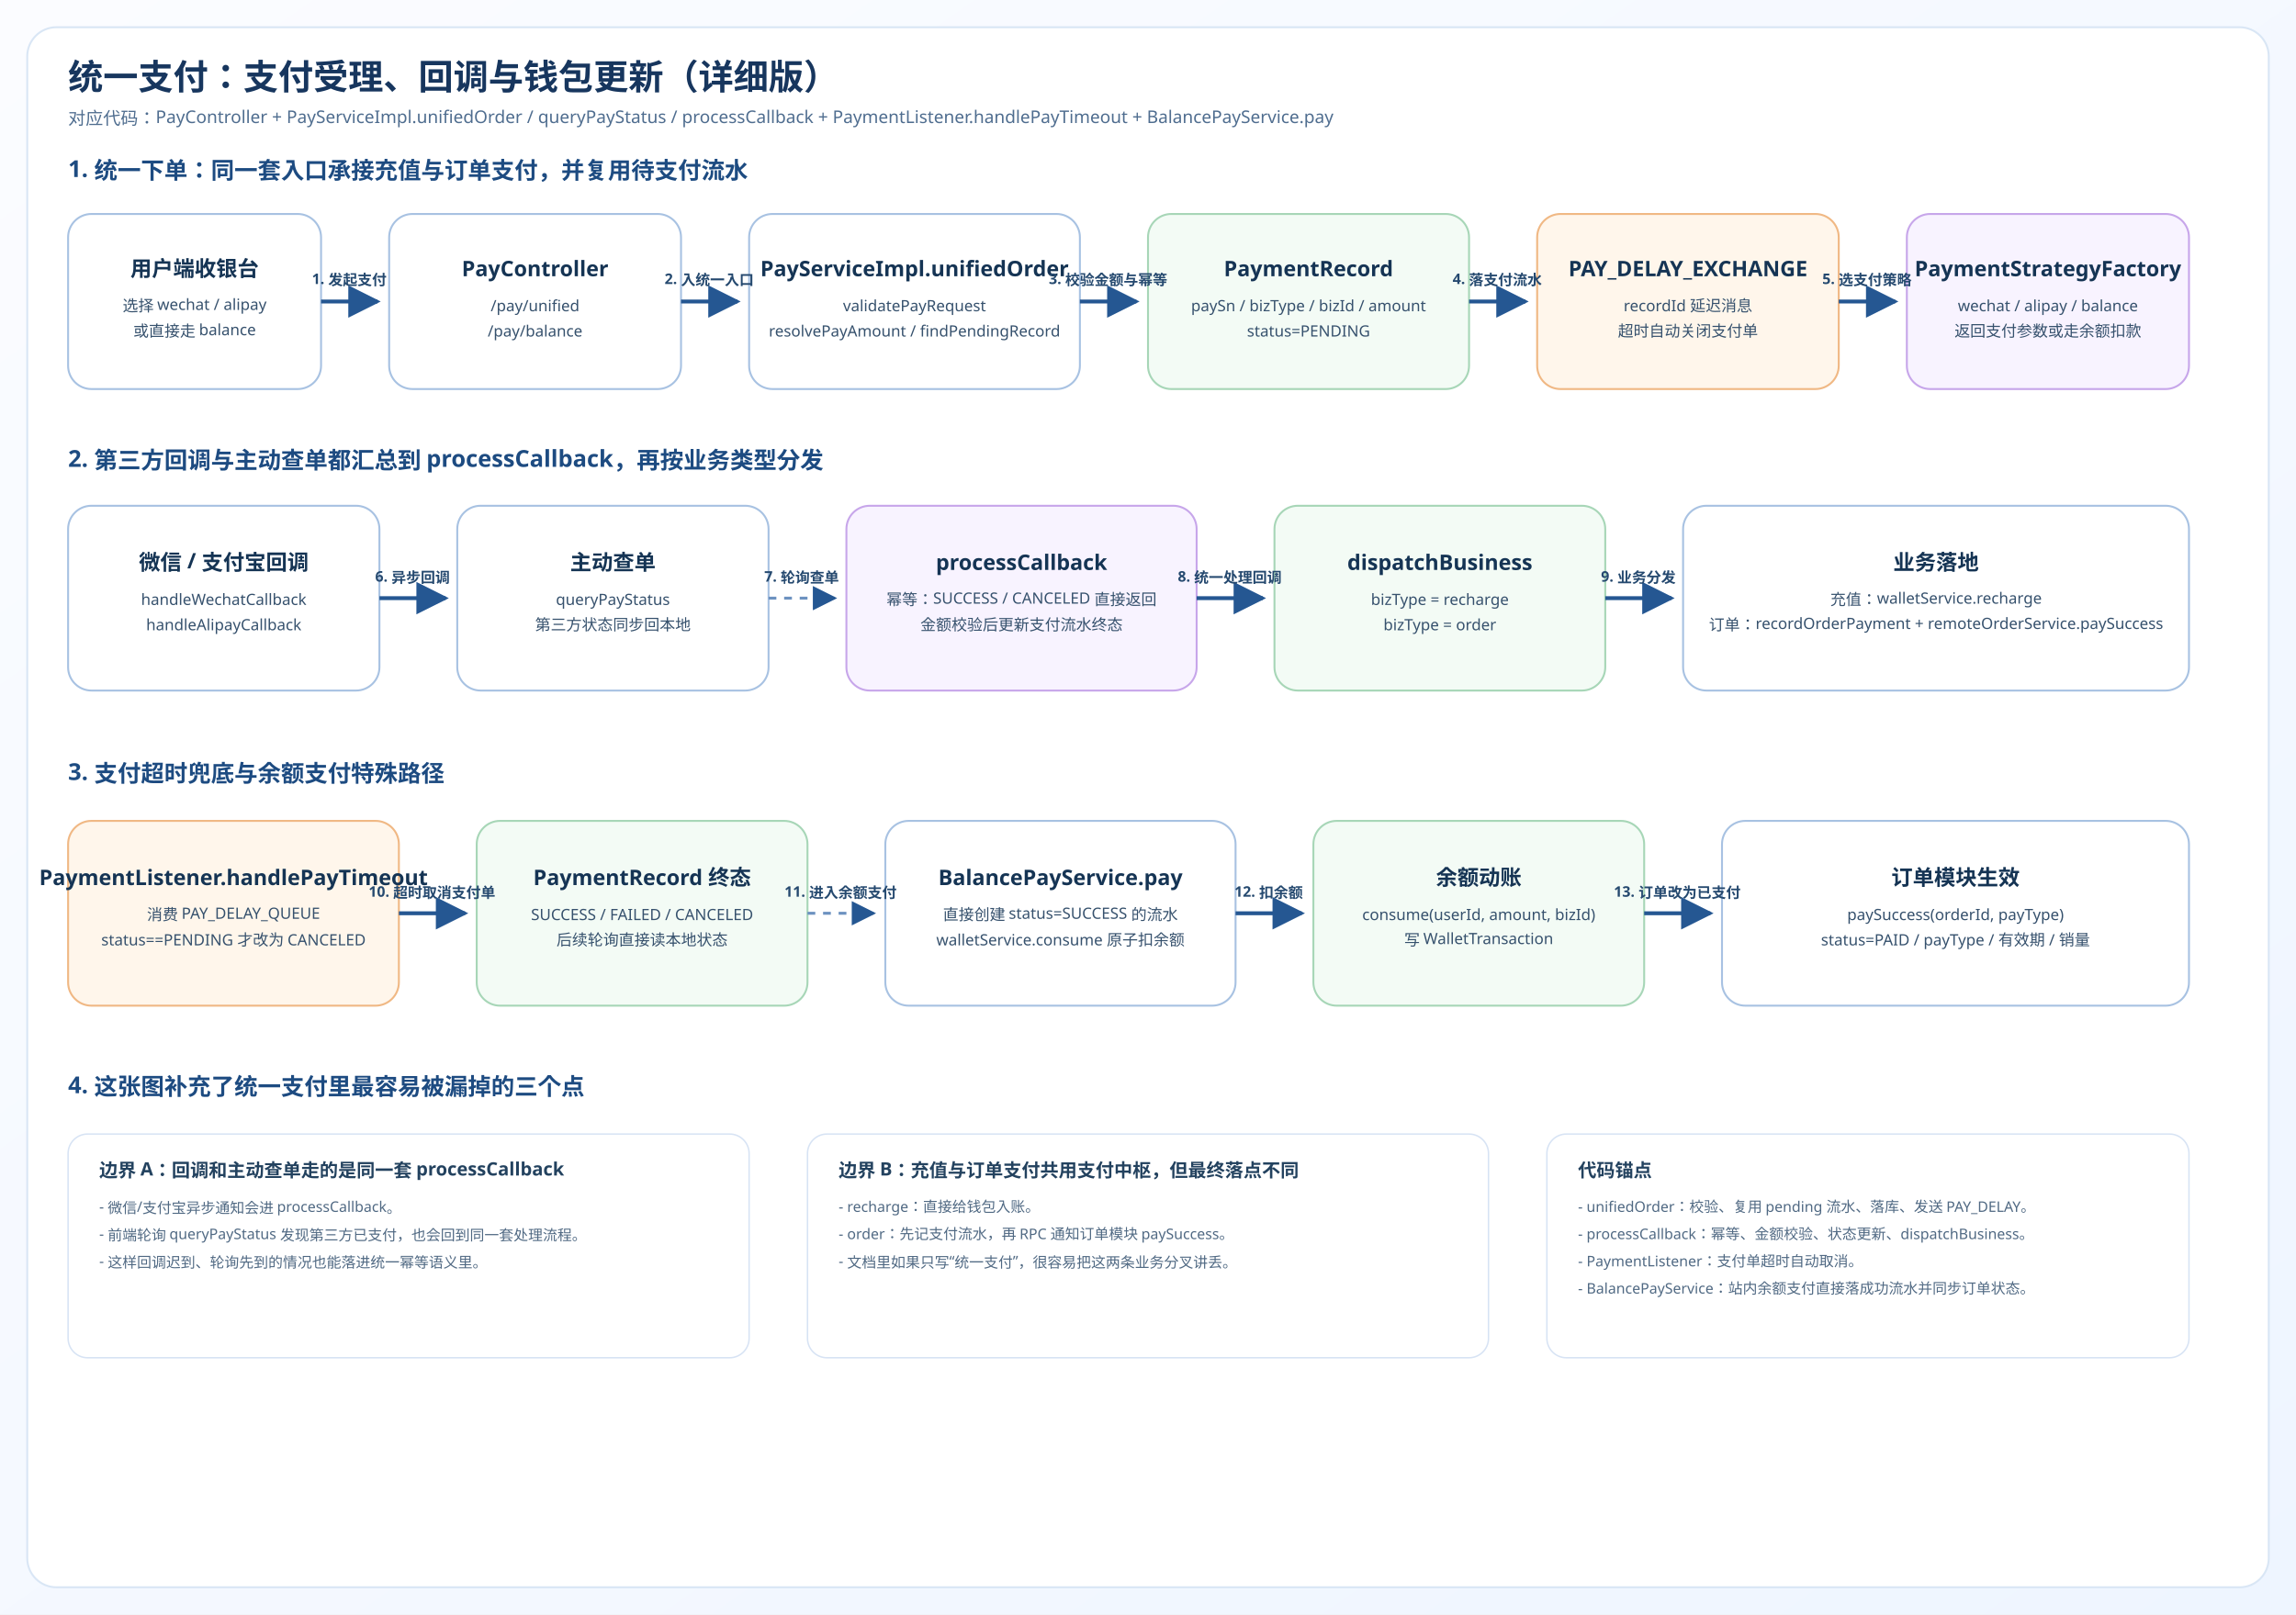
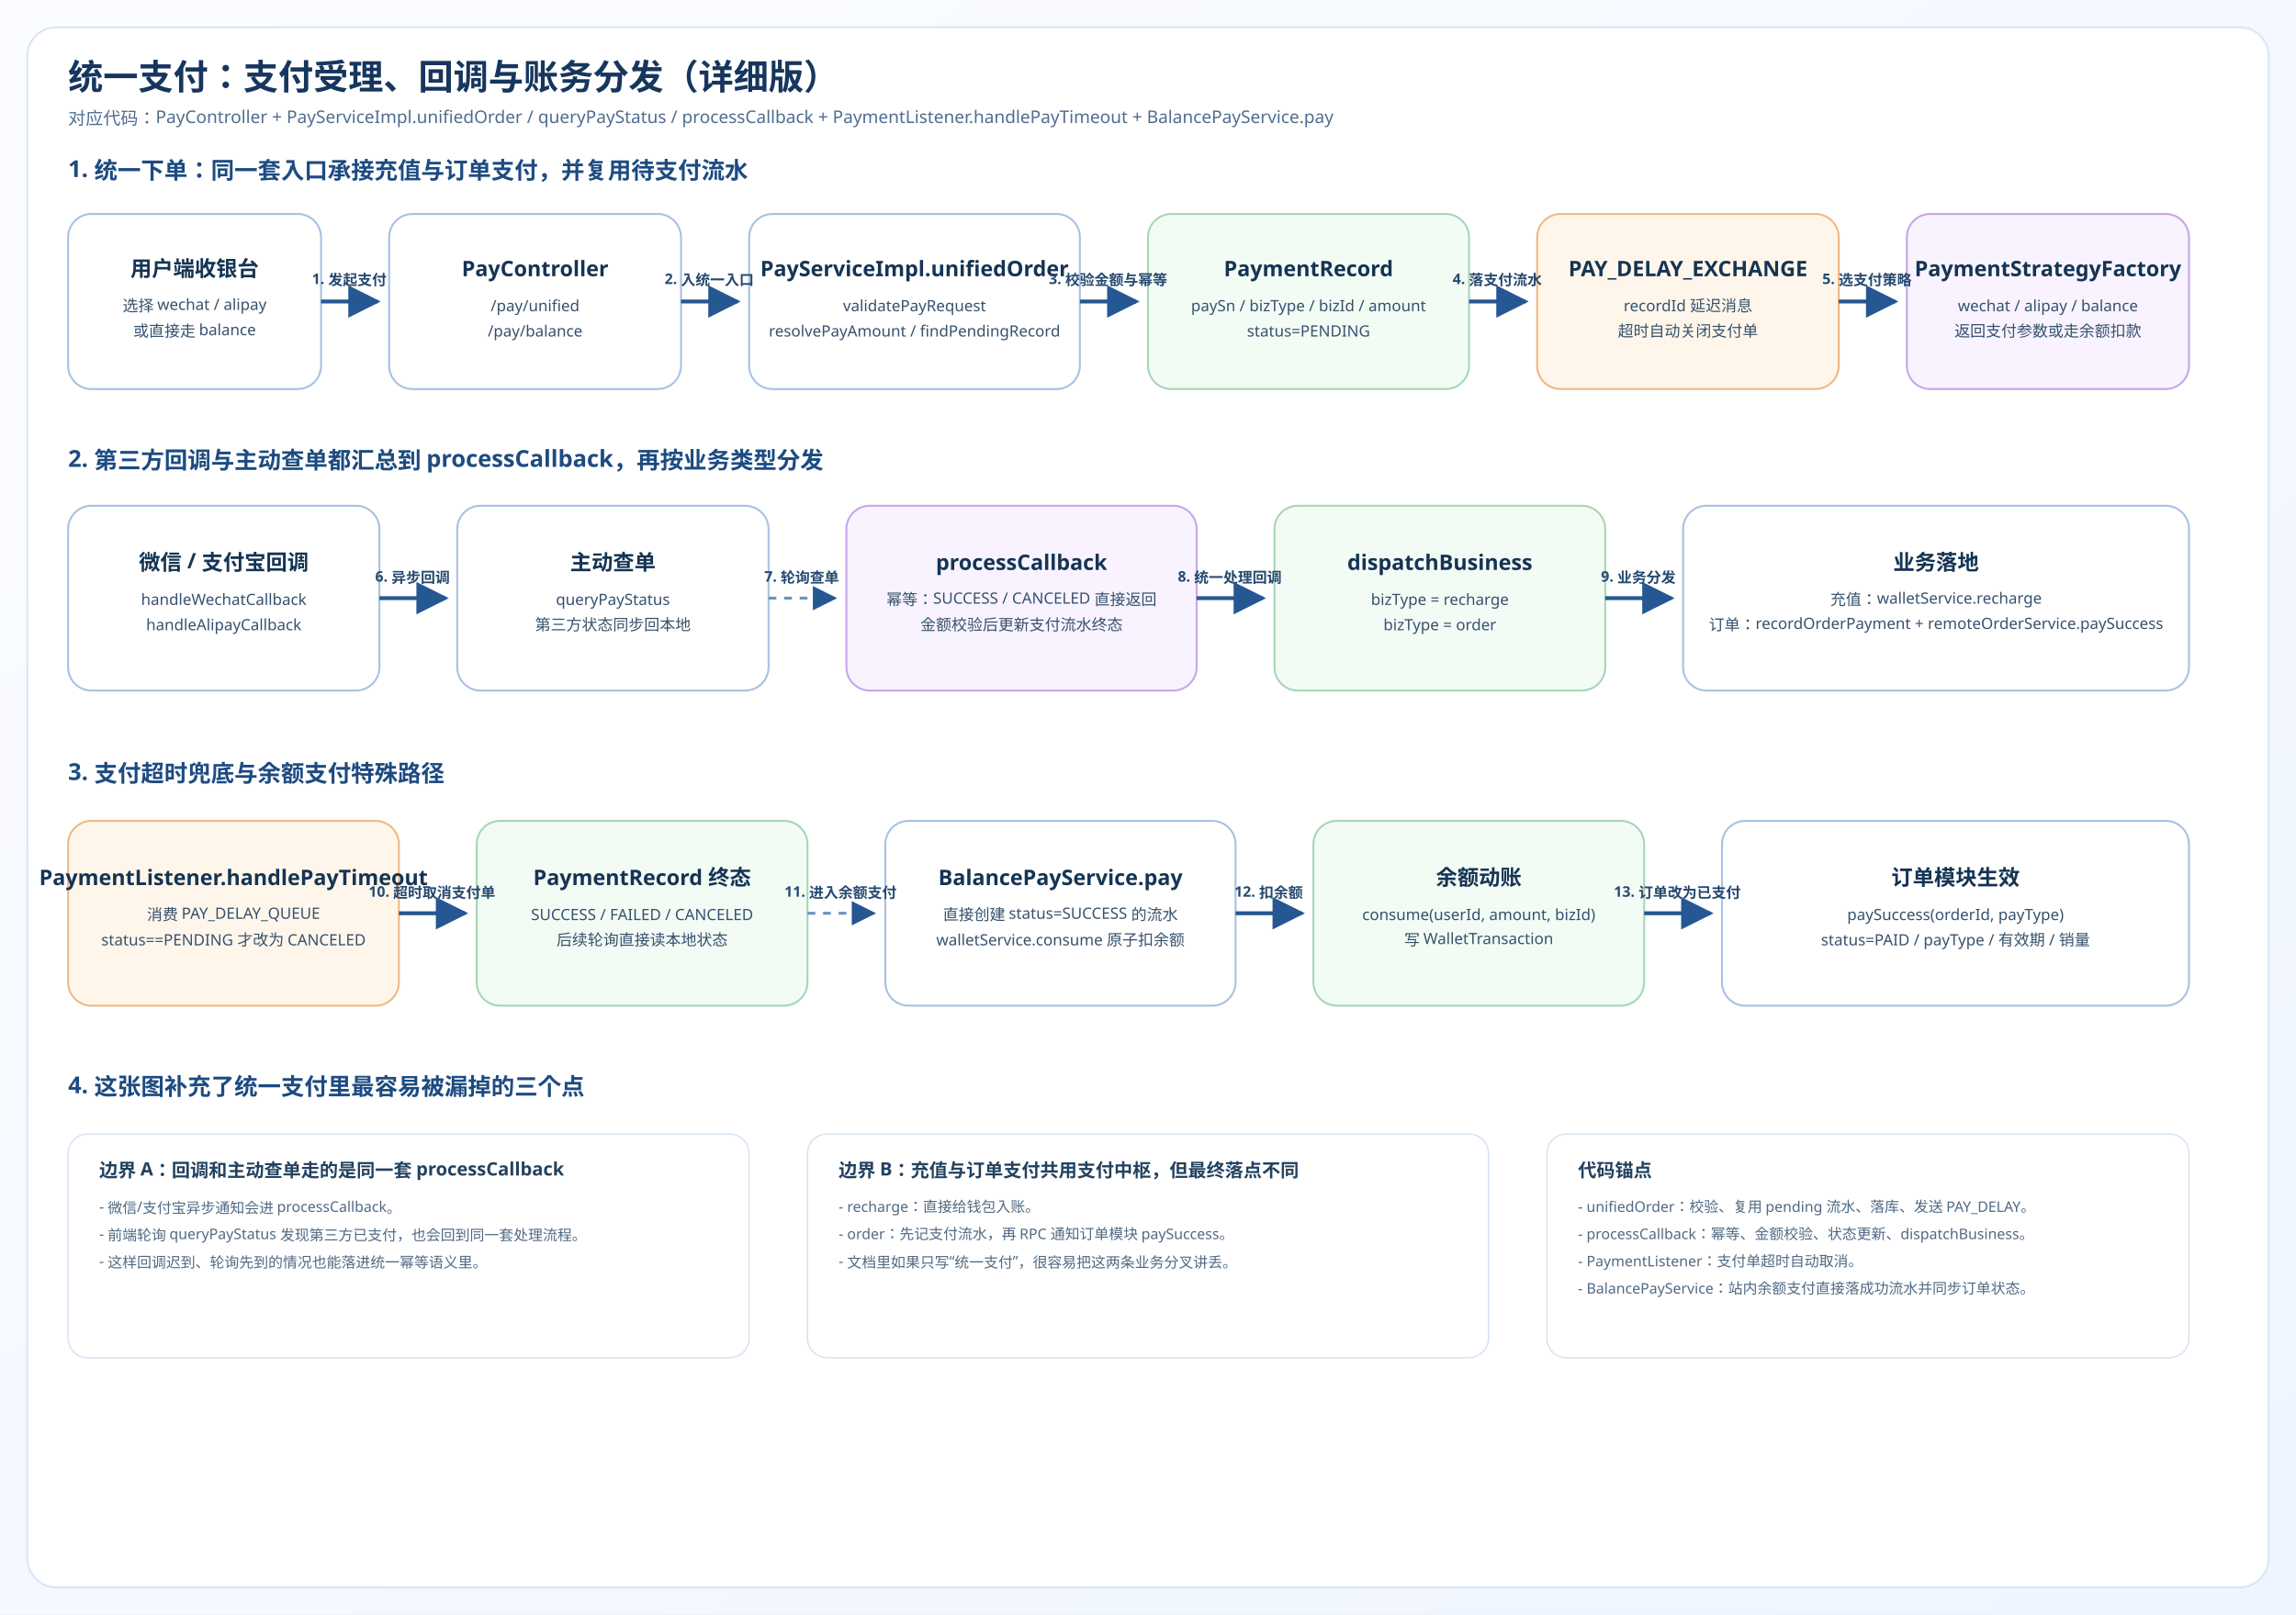
<svg xmlns="http://www.w3.org/2000/svg" width="2360" height="1660" viewBox="0 0 2360 1660" role="img" aria-labelledby="title desc">
  <defs>
    <linearGradient id="bg" x1="0" y1="0" x2="1" y2="1">
      <stop offset="0%" stop-color="#fbfcff" />
      <stop offset="100%" stop-color="#eef5ff" />
    </linearGradient>
    <marker id="arrow" viewBox="0 0 12 12" refX="10" refY="6" markerWidth="10" markerHeight="10" orient="auto-start-reverse">
      <path d="M1,1 L11,6 L1,11 Z" fill="#255792" />
    </marker>
    <style>
      .title { font: 700 36px 'Microsoft YaHei', 'PingFang SC', sans-serif; fill: #17365e; }
      .subtitle { font: 500 18px 'Microsoft YaHei', 'PingFang SC', sans-serif; fill: #4f6d8f; }
      .section { font: 700 24px 'Microsoft YaHei', 'PingFang SC', sans-serif; fill: #1d4b81; }
      .node-title { font: 700 22px 'Microsoft YaHei', 'PingFang SC', sans-serif; fill: #153454; }
      .node-text { font: 500 16px 'Microsoft YaHei', 'PingFang SC', sans-serif; fill: #36516d; }
      .step { font: 600 15px 'Microsoft YaHei', 'PingFang SC', sans-serif; fill: #25496f; }
      .note-title { font: 700 19px 'Microsoft YaHei', 'PingFang SC', sans-serif; fill: #23425f; }
      .note-text { font: 500 15px 'Microsoft YaHei', 'PingFang SC', sans-serif; fill: #506983; }
      .node { fill: #ffffff; stroke: #a8c2e2; stroke-width: 2; rx: 24; }
      .store { fill: #f3fbf5; stroke: #a7d6b7; stroke-width: 2; rx: 24; }
      .mq { fill: #fff6eb; stroke: #f0b884; stroke-width: 2; rx: 24; }
      .decision { fill: #f8f3ff; stroke: #c7a6ea; stroke-width: 2; rx: 24; }
      .note { fill: #ffffff; stroke: #d7e3f4; stroke-width: 1.5; rx: 20; }
      .line { stroke: #255792; stroke-width: 4; fill: none; marker-end: url(#arrow); }
      .dash { stroke: #6d92c0; stroke-width: 3; stroke-dasharray: 8 8; fill: none; marker-end: url(#arrow); }
    </style>
  </defs>
  <rect width="2360" height="1660" fill="url(#bg)" />
  <rect x="28" y="28" width="2304" height="1604" rx="30" fill="#ffffff" stroke="#d9e6f5" stroke-width="2" />
-   <text class="title" x="70" y="92">统一支付：支付受理、回调与钱包更新（详细版）</text>
+   <text class="title" x="70" y="92">统一支付：支付受理、回调与账务分发（详细版）</text>
  <text class="subtitle" x="70" y="128">对应代码：PayController + PayServiceImpl.unifiedOrder / queryPayStatus / processCallback + PaymentListener.handlePayTimeout + BalancePayService.pay</text>
  <text class="section" x="70" y="182">1. 统一下单：同一套入口承接充值与订单支付，并复用待支付流水</text>
  <rect class="node" x="70" y="220" width="260" height="180" />
  <text class="node-title" x="200" y="284" text-anchor="middle">用户端收银台</text>
  <text class="node-text" x="200" y="320" text-anchor="middle">选择 wechat / alipay</text>
  <text class="node-text" x="200" y="346" text-anchor="middle">或直接走 balance</text>
  <rect class="node" x="400" y="220" width="300" height="180" />
  <text class="node-title" x="550" y="284" text-anchor="middle">PayController</text>
  <text class="node-text" x="550" y="320" text-anchor="middle">/pay/unified</text>
  <text class="node-text" x="550" y="346" text-anchor="middle">/pay/balance</text>
  <rect class="node" x="770" y="220" width="340" height="180" />
  <text class="node-title" x="940" y="284" text-anchor="middle">PayServiceImpl.unifiedOrder</text>
  <text class="node-text" x="940" y="320" text-anchor="middle">validatePayRequest</text>
  <text class="node-text" x="940" y="346" text-anchor="middle">resolvePayAmount / findPendingRecord</text>
  <rect class="store" x="1180" y="220" width="330" height="180" />
  <text class="node-title" x="1345" y="284" text-anchor="middle">PaymentRecord</text>
  <text class="node-text" x="1345" y="320" text-anchor="middle">paySn / bizType / bizId / amount</text>
  <text class="node-text" x="1345" y="346" text-anchor="middle">status=PENDING</text>
  <rect class="mq" x="1580" y="220" width="310" height="180" />
  <text class="node-title" x="1735" y="284" text-anchor="middle">PAY_DELAY_EXCHANGE</text>
  <text class="node-text" x="1735" y="320" text-anchor="middle">recordId 延迟消息</text>
  <text class="node-text" x="1735" y="346" text-anchor="middle">超时自动关闭支付单</text>
  <rect class="decision" x="1960" y="220" width="290" height="180" />
  <text class="node-title" x="2105" y="284" text-anchor="middle">PaymentStrategyFactory</text>
  <text class="node-text" x="2105" y="320" text-anchor="middle">wechat / alipay / balance</text>
  <text class="node-text" x="2105" y="346" text-anchor="middle">返回支付参数或走余额扣款</text>
  <path class="line" d="M330 310 H388" />
  <text class="step" x="359" y="292" text-anchor="middle">1. 发起支付</text>
  <path class="line" d="M700 310 H758" />
  <text class="step" x="729" y="292" text-anchor="middle">2. 入统一入口</text>
  <path class="line" d="M1110 310 H1168" />
  <text class="step" x="1139" y="292" text-anchor="middle">3. 校验金额与幂等</text>
  <path class="line" d="M1510 310 H1568" />
  <text class="step" x="1539" y="292" text-anchor="middle">4. 落支付流水</text>
  <path class="line" d="M1890 310 H1948" />
  <text class="step" x="1919" y="292" text-anchor="middle">5. 选支付策略</text>
  <text class="section" x="70" y="480">2. 第三方回调与主动查单都汇总到 processCallback，再按业务类型分发</text>
  <rect class="node" x="70" y="520" width="320" height="190" />
  <text class="node-title" x="230" y="586" text-anchor="middle">微信 / 支付宝回调</text>
  <text class="node-text" x="230" y="622" text-anchor="middle">handleWechatCallback</text>
  <text class="node-text" x="230" y="648" text-anchor="middle">handleAlipayCallback</text>
  <rect class="node" x="470" y="520" width="320" height="190" />
  <text class="node-title" x="630" y="586" text-anchor="middle">主动查单</text>
  <text class="node-text" x="630" y="622" text-anchor="middle">queryPayStatus</text>
  <text class="node-text" x="630" y="648" text-anchor="middle">第三方状态同步回本地</text>
  <rect class="decision" x="870" y="520" width="360" height="190" />
  <text class="node-title" x="1050" y="586" text-anchor="middle">processCallback</text>
  <text class="node-text" x="1050" y="622" text-anchor="middle">幂等：SUCCESS / CANCELED 直接返回</text>
  <text class="node-text" x="1050" y="648" text-anchor="middle">金额校验后更新支付流水终态</text>
  <rect class="store" x="1310" y="520" width="340" height="190" />
  <text class="node-title" x="1480" y="586" text-anchor="middle">dispatchBusiness</text>
  <text class="node-text" x="1480" y="622" text-anchor="middle">bizType = recharge</text>
  <text class="node-text" x="1480" y="648" text-anchor="middle">bizType = order</text>
  <rect class="node" x="1730" y="520" width="520" height="190" />
  <text class="node-title" x="1990" y="586" text-anchor="middle">业务落地</text>
  <text class="node-text" x="1990" y="622" text-anchor="middle">充值：walletService.recharge</text>
  <text class="node-text" x="1990" y="648" text-anchor="middle">订单：recordOrderPayment + remoteOrderService.paySuccess</text>
  <path class="line" d="M390 615 H458" />
  <text class="step" x="424" y="598" text-anchor="middle">6. 异步回调</text>
  <path class="dash" d="M790 615 H858" />
  <text class="step" x="824" y="598" text-anchor="middle">7. 轮询查单</text>
  <path class="line" d="M1230 615 H1298" />
  <text class="step" x="1264" y="598" text-anchor="middle">8. 统一处理回调</text>
  <path class="line" d="M1650 615 H1718" />
  <text class="step" x="1684" y="598" text-anchor="middle">9. 业务分发</text>
  <text class="section" x="70" y="802">3. 支付超时兜底与余额支付特殊路径</text>
  <rect class="mq" x="70" y="844" width="340" height="190" />
  <text class="node-title" x="240" y="910" text-anchor="middle">PaymentListener.handlePayTimeout</text>
  <text class="node-text" x="240" y="946" text-anchor="middle">消费 PAY_DELAY_QUEUE</text>
  <text class="node-text" x="240" y="972" text-anchor="middle">status==PENDING 才改为 CANCELED</text>
  <rect class="store" x="490" y="844" width="340" height="190" />
  <text class="node-title" x="660" y="910" text-anchor="middle">PaymentRecord 终态</text>
  <text class="node-text" x="660" y="946" text-anchor="middle">SUCCESS / FAILED / CANCELED</text>
  <text class="node-text" x="660" y="972" text-anchor="middle">后续轮询直接读本地状态</text>
  <rect class="node" x="910" y="844" width="360" height="190" />
  <text class="node-title" x="1090" y="910" text-anchor="middle">BalancePayService.pay</text>
  <text class="node-text" x="1090" y="946" text-anchor="middle">直接创建 status=SUCCESS 的流水</text>
  <text class="node-text" x="1090" y="972" text-anchor="middle">walletService.consume 原子扣余额</text>
  <rect class="store" x="1350" y="844" width="340" height="190" />
  <text class="node-title" x="1520" y="910" text-anchor="middle">余额动账</text>
  <text class="node-text" x="1520" y="946" text-anchor="middle">consume(userId, amount, bizId)</text>
  <text class="node-text" x="1520" y="972" text-anchor="middle">写 WalletTransaction</text>
  <rect class="node" x="1770" y="844" width="480" height="190" />
  <text class="node-title" x="2010" y="910" text-anchor="middle">订单模块生效</text>
  <text class="node-text" x="2010" y="946" text-anchor="middle">paySuccess(orderId, payType)</text>
  <text class="node-text" x="2010" y="972" text-anchor="middle">status=PAID / payType / 有效期 / 销量</text>
  <path class="line" d="M410 939 H478" />
  <text class="step" x="444" y="922" text-anchor="middle">10. 超时取消支付单</text>
  <path class="dash" d="M830 939 H898" />
  <text class="step" x="864" y="922" text-anchor="middle">11. 进入余额支付</text>
  <path class="line" d="M1270 939 H1338" />
  <text class="step" x="1304" y="922" text-anchor="middle">12. 扣余额</text>
  <path class="line" d="M1690 939 H1758" />
  <text class="step" x="1724" y="922" text-anchor="middle">13. 订单改为已支付</text>
  <text class="section" x="70" y="1124">4. 这张图补充了统一支付里最容易被漏掉的三个点</text>
  <rect class="note" x="70" y="1166" width="700" height="230" />
  <text class="note-title" x="102" y="1210">边界 A：回调和主动查单走的是同一套 processCallback</text>
  <text class="note-text" x="102" y="1246">- 微信/支付宝异步通知会进 processCallback。</text>
  <text class="note-text" x="102" y="1274">- 前端轮询 queryPayStatus 发现第三方已支付，也会回到同一套处理流程。</text>
  <text class="note-text" x="102" y="1302">- 这样回调迟到、轮询先到的情况也能落进统一幂等语义里。</text>
  <rect class="note" x="830" y="1166" width="700" height="230" />
  <text class="note-title" x="862" y="1210">边界 B：充值与订单支付共用支付中枢，但最终落点不同</text>
  <text class="note-text" x="862" y="1246">- recharge：直接给钱包入账。</text>
  <text class="note-text" x="862" y="1274">- order：先记支付流水，再 RPC 通知订单模块 paySuccess。</text>
  <text class="note-text" x="862" y="1302">- 文档里如果只写“统一支付”，很容易把这两条业务分叉讲丢。</text>
  <rect class="note" x="1590" y="1166" width="660" height="230" />
  <text class="note-title" x="1622" y="1210">代码锚点</text>
  <text class="note-text" x="1622" y="1246">- unifiedOrder：校验、复用 pending 流水、落库、发送 PAY_DELAY。</text>
  <text class="note-text" x="1622" y="1274">- processCallback：幂等、金额校验、状态更新、dispatchBusiness。</text>
  <text class="note-text" x="1622" y="1302">- PaymentListener：支付单超时自动取消。</text>
  <text class="note-text" x="1622" y="1330">- BalancePayService：站内余额支付直接落成功流水并同步订单状态。</text>
</svg>
